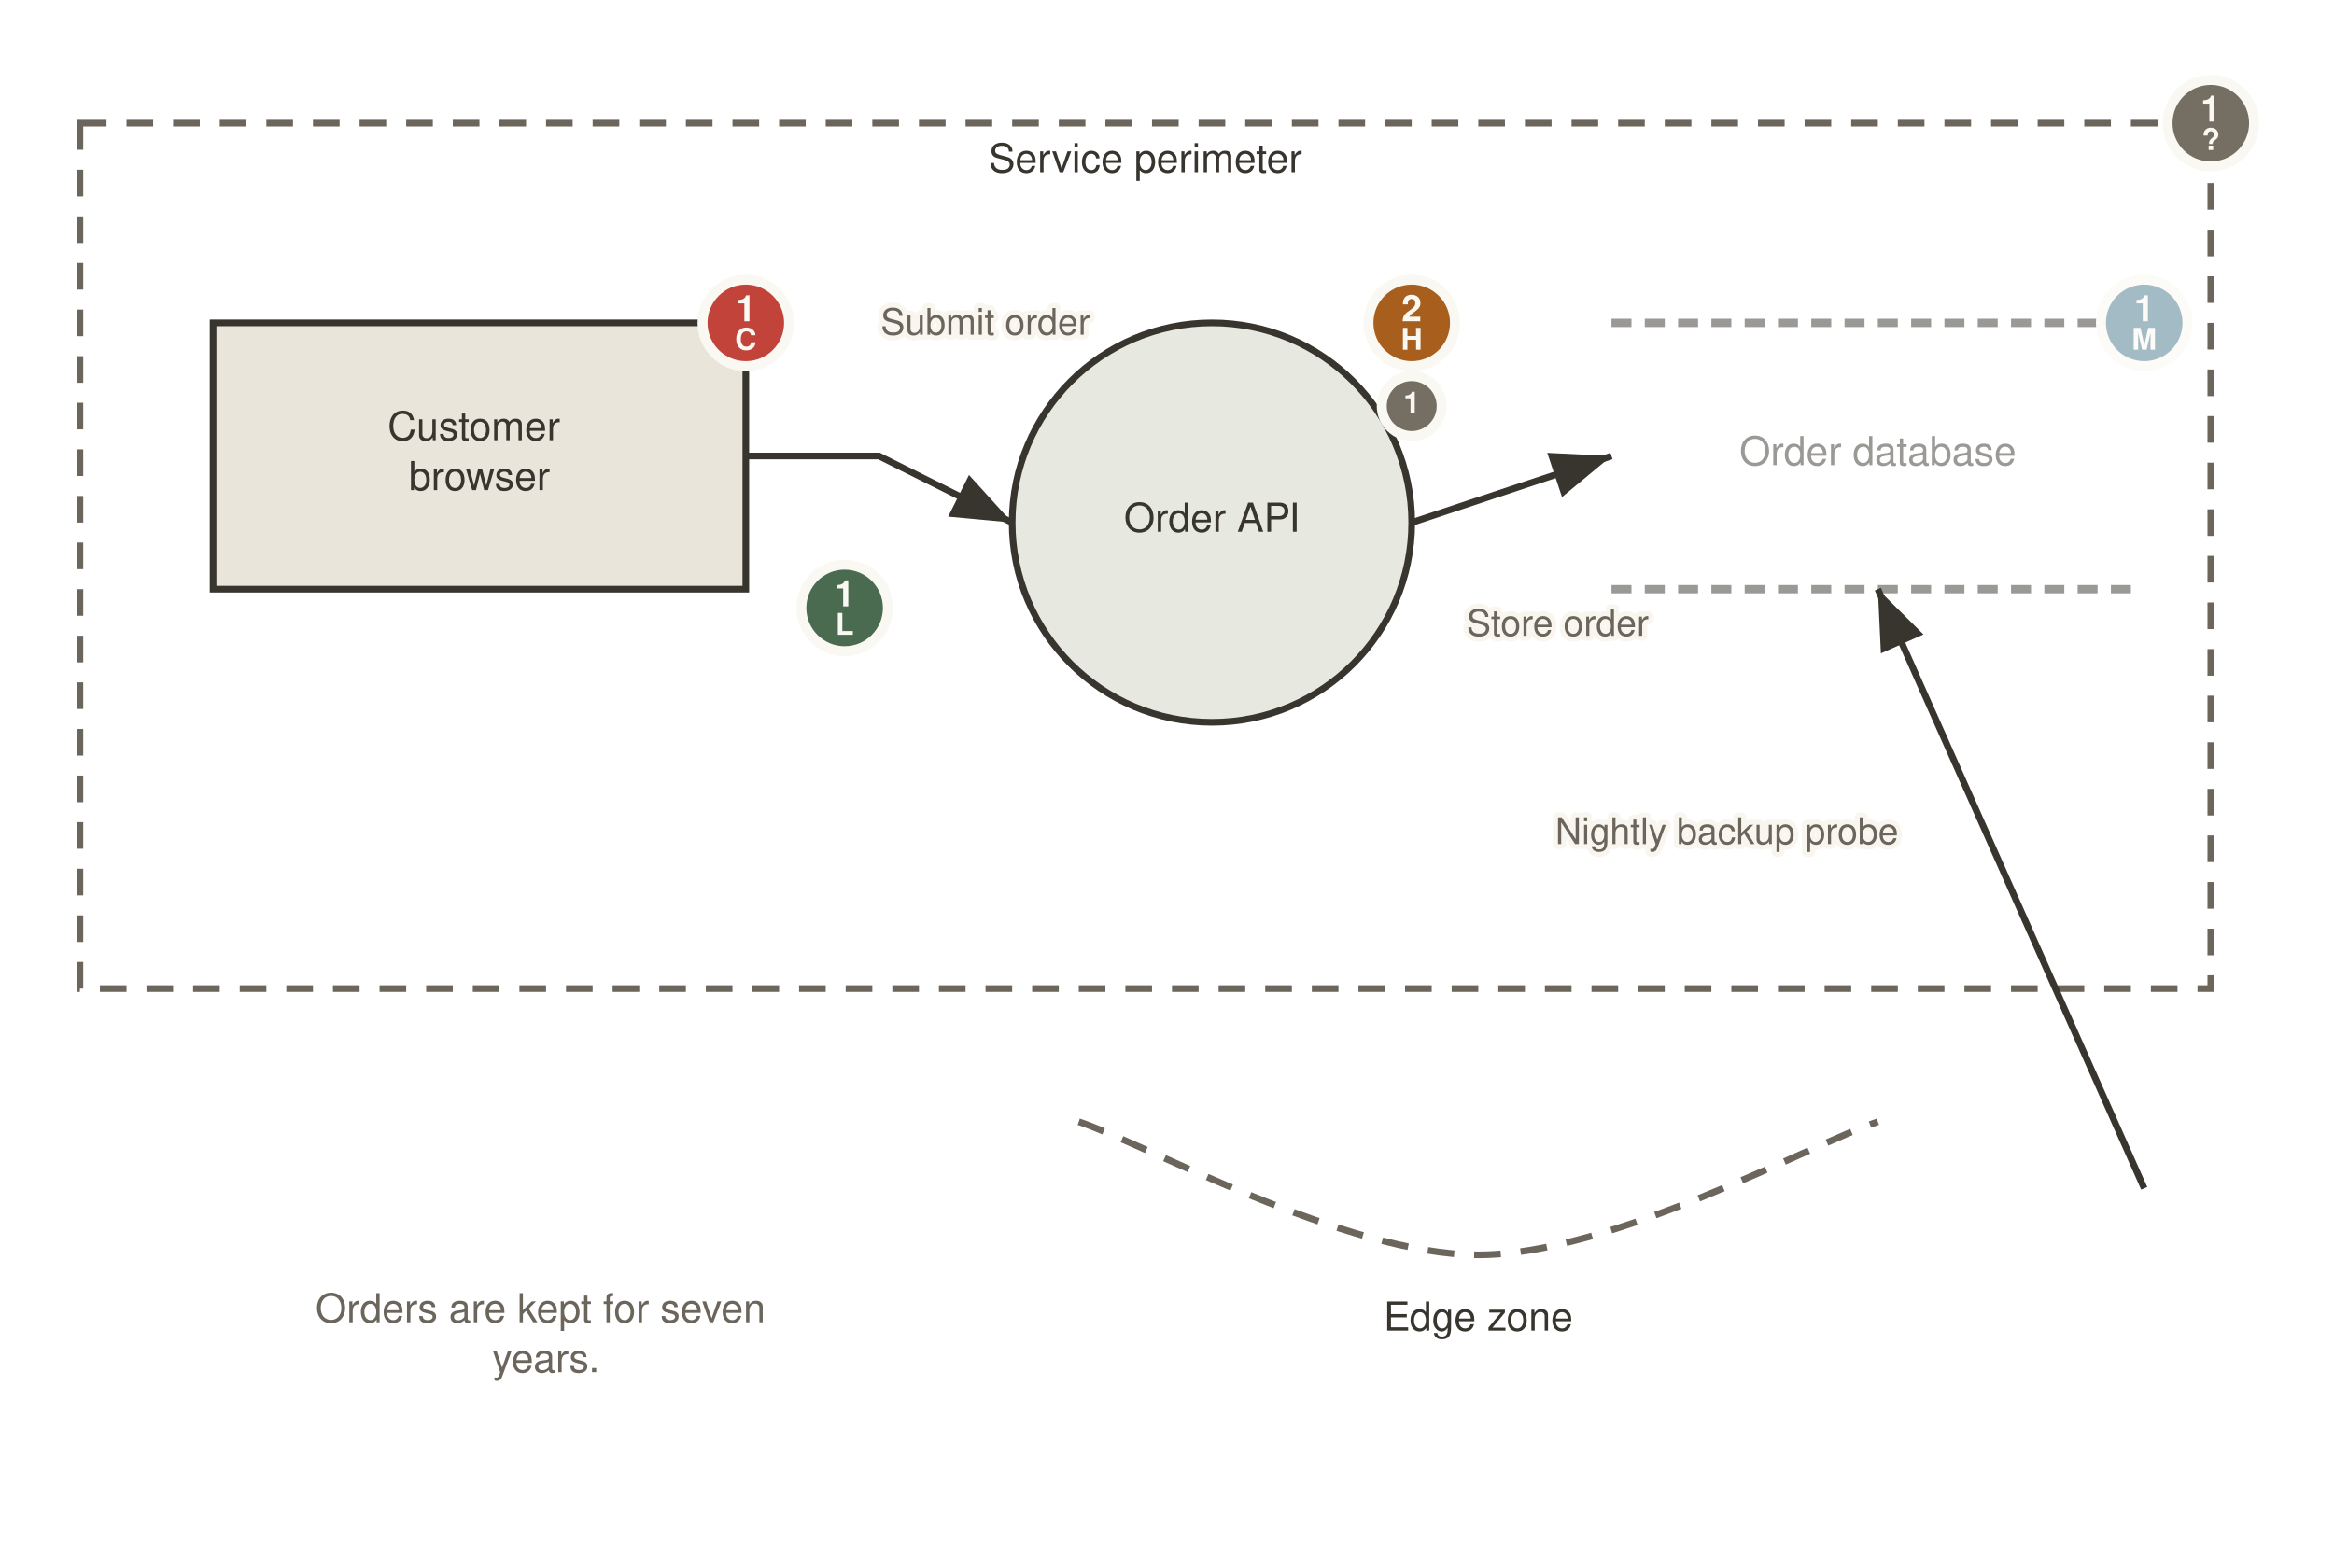
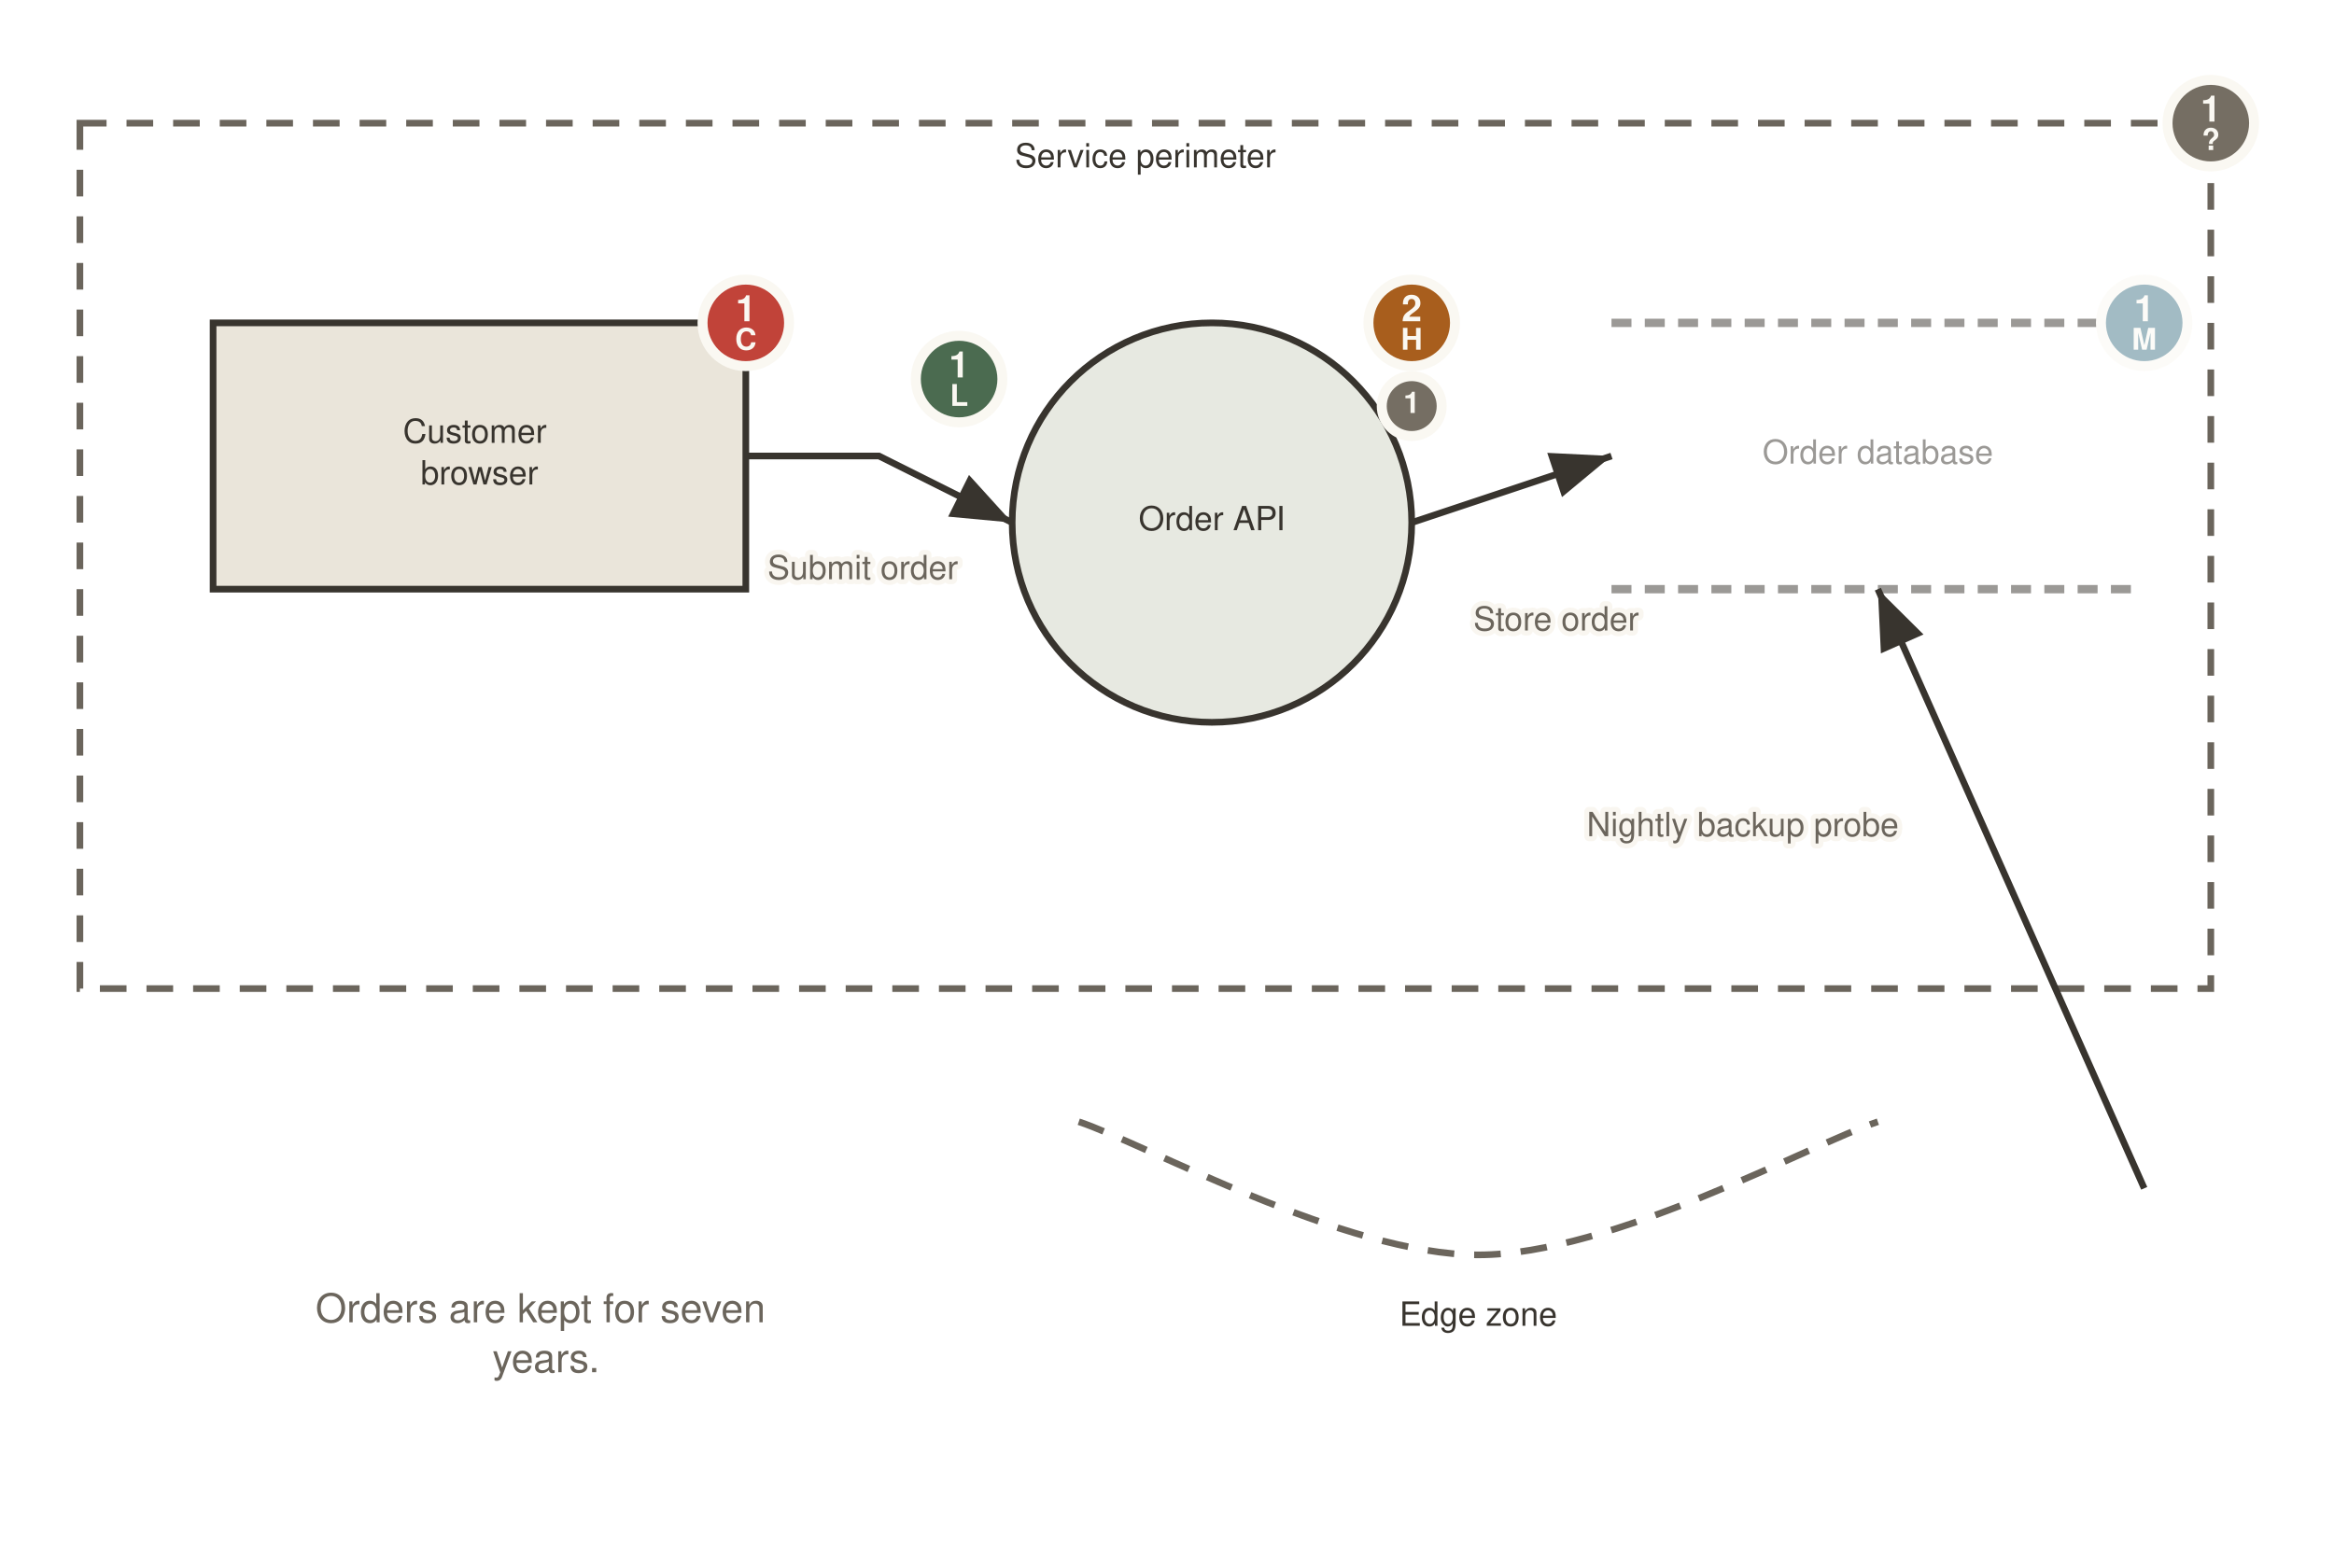
<svg xmlns="http://www.w3.org/2000/svg" viewBox="-24 -37 701 471">
  <style>.pn-element {
  font-family: 'Helvetica Neue', Helvetica, Arial, sans-serif;
}
.pn-shape {
  fill: #FAF8F2;
  stroke: #38342E;
  stroke-width: 2;
}
.pn-actor {
  fill: #EAE5DA;
}
.pn-process {
  fill: #E7E9E1;
}
.pn-store {
  fill: none;
  stroke-width: 2.5;
}
.pn-boundary-box,
.pn-boundary-curve {
  fill: none;
  stroke: #6B655C;
  stroke-width: 2;
  stroke-dasharray: 8 6;
}
.pn-out-of-scope {
  opacity: 0.5;
}
.pn-out-of-scope .pn-shape {
  stroke-dasharray: 6 4;
}
.pn-label {
  fill: #38342E;
-   font-size: 12px;
+   font-size: 10px;
  font-weight: 500;
  text-anchor: middle;
  dominant-baseline: central;
}
.pn-note {
  fill: #6B655C;
  font-size: 12px;
  text-anchor: middle;
  dominant-baseline: central;
}
.pn-flow {
  fill: none;
}
.pn-flow-arrow {
  fill: #38342E;
  stroke: none;
}
.pn-flow-label {
  fill: #6B655C;
-   font-size: 11px;
+   font-size: 10px;
  text-anchor: middle;
  dominant-baseline: central;
  paint-order: stroke;
  stroke: #F9F6F0;
  stroke-width: 3;
  stroke-linejoin: round;
}
.pn-badge {
  stroke: #FAF8F2;
  stroke-width: 3;
}
.pn-badge-count {
  fill: #FAF8F2;
  stroke: none;
  font-weight: 600;
  text-anchor: middle;
  dominant-baseline: central;
}
.pn-badge-primary .pn-badge-count {
  font-size: 11px;
}
.pn-badge-secondary .pn-badge-count {
  font-size: 9px;
}
.pn-badge-mark {
  fill: #FAF8F2;
  stroke: none;
  font-size: 9px;
  font-weight: 700;
  text-anchor: middle;
  dominant-baseline: central;
}
.pn-tone-critical {
  fill: #C14339;
}
.pn-tone-high {
  fill: #A85E1D;
}
.pn-tone-medium {
  fill: #46788A;
}
.pn-tone-low {
  fill: #4B6B50;
}
.pn-tone-neutral {
  fill: #756E63;
}
</style>
  <g transform="translate(0, 0)">
    <g class="pn-element">
      <rect class="pn-shape pn-boundary-box" width="640" height="260" />
-       <text class="pn-label" x="320" y="12">
+       <text class="pn-label" x="320" y="11">
        <tspan x="320" dy="0">Service perimeter</tspan>
      </text>
      <g class="pn-badge" transform="translate(640, 0)">
        <g class="pn-badge-primary">
          <circle class="pn-tone-neutral" r="13" />
          <text class="pn-badge-count" y="-3">1</text>
          <text class="pn-badge-mark" y="6">?</text>
        </g>
      </g>
    </g>
  </g>
  <g transform="translate(298, 298)">
    <g class="pn-element">
      <path class="pn-shape pn-boundary-curve" d="M 2 2 C 22 8.667 82 42 122 42 C 162 42 222 8.667 242 2" />
-       <text class="pn-label" x="122" y="62">
+       <text class="pn-label" x="122" y="61">
        <tspan x="122" dy="0">Edge zone</tspan>
      </text>
    </g>
  </g>
  <g transform="translate(40, 60)">
    <g class="pn-element">
      <rect class="pn-shape pn-actor" width="160" height="80" />
-       <text class="pn-label" x="80" y="32.5">
+       <text class="pn-label" x="80" y="33.75">
        <tspan x="80" dy="0">Customer</tspan>
-         <tspan x="80" dy="15">browser</tspan>
+         <tspan x="80" dy="12.5">browser</tspan>
      </text>
      <g class="pn-badge" transform="translate(160, 0)">
        <g class="pn-badge-primary">
          <circle class="pn-tone-critical" r="13" />
          <text class="pn-badge-count" y="-3">1</text>
          <text class="pn-badge-mark" y="6">C</text>
        </g>
      </g>
    </g>
  </g>
  <g transform="translate(280, 60)">
    <g class="pn-element">
      <circle class="pn-shape pn-process" cx="60" cy="60" r="60" />
      <text class="pn-label" x="60" y="60">
        <tspan x="60" dy="0">Order API</tspan>
      </text>
      <g class="pn-badge" transform="translate(120, 0)">
        <g class="pn-badge-primary">
          <circle class="pn-tone-high" r="13" />
          <text class="pn-badge-count" y="-3">2</text>
          <text class="pn-badge-mark" y="6">H</text>
        </g>
        <g class="pn-badge-secondary" transform="translate(0, 25)">
          <circle class="pn-tone-neutral" r="9" />
          <text class="pn-badge-count">1</text>
        </g>
      </g>
    </g>
  </g>
  <g transform="translate(460, 60)">
    <g class="pn-element pn-out-of-scope">
      <line class="pn-shape pn-store" x1="0" y1="0" x2="160" y2="0" />
      <line class="pn-shape pn-store" x1="0" y1="80" x2="160" y2="80" />
      <text class="pn-label" x="80" y="40">
        <tspan x="80" dy="0">Order database</tspan>
      </text>
      <g class="pn-badge" transform="translate(160, 0)">
        <g class="pn-badge-primary">
          <circle class="pn-tone-medium" r="13" />
          <text class="pn-badge-count" y="-3">1</text>
          <text class="pn-badge-mark" y="6">M</text>
        </g>
      </g>
    </g>
  </g>
  <g transform="translate(40, 320)">
    <g class="pn-element">
      <text class="pn-note" x="100" y="37.5">
        <tspan x="100" dy="0">Orders are kept for seven</tspan>
        <tspan x="100" dy="15">years.</tspan>
      </text>
    </g>
  </g>
  <g class="pn-element">
    <path class="pn-shape pn-flow" d="M 200 100 L 240 100 L 280 120" />
    <path class="pn-flow-arrow" d="M 280 120 L 260.77 118.211 L 267.031 105.689 Z" />
-     <text class="pn-flow-label" x="271.982" y="61.036">
-       <tspan x="271.982" dy="0">Submit order</tspan>
+     <text class="pn-flow-label" x="235.139" y="134.722">
+       <tspan x="235.139" dy="0">Submit order</tspan>
    </text>
-     <g class="pn-badge" transform="translate(229.678, 145.644)">
+     <g class="pn-badge" transform="translate(264.061, 76.878)">
      <g class="pn-badge-primary">
        <circle class="pn-tone-low" r="13" />
        <text class="pn-badge-count" y="-3">1</text>
        <text class="pn-badge-mark" y="6">L</text>
      </g>
    </g>
  </g>
  <g class="pn-element">
    <path class="pn-shape pn-flow" d="M 400 120 L 460 100" />
    <path class="pn-flow-arrow" d="M 460 100 L 445.137 112.333 L 440.71 99.051 Z" />
-     <text class="pn-flow-label" x="443.832" y="151.496">
-       <tspan x="443.832" dy="0">Store order</tspan>
+     <text class="pn-flow-label" x="443.379" y="150.138">
+       <tspan x="443.379" dy="0">Store order</tspan>
    </text>
  </g>
  <g class="pn-element">
    <path class="pn-shape pn-flow" d="M 620 320 L 540 140" />
    <path class="pn-flow-arrow" d="M 540 140 L 553.707 153.606 L 540.914 159.292 Z" />
-     <text class="pn-flow-label" x="494.645" y="214.047">
-       <tspan x="494.645" dy="0">Nightly backup probe</tspan>
+     <text class="pn-flow-label" x="499.423" y="211.923">
+       <tspan x="499.423" dy="0">Nightly backup probe</tspan>
    </text>
  </g>
</svg>
